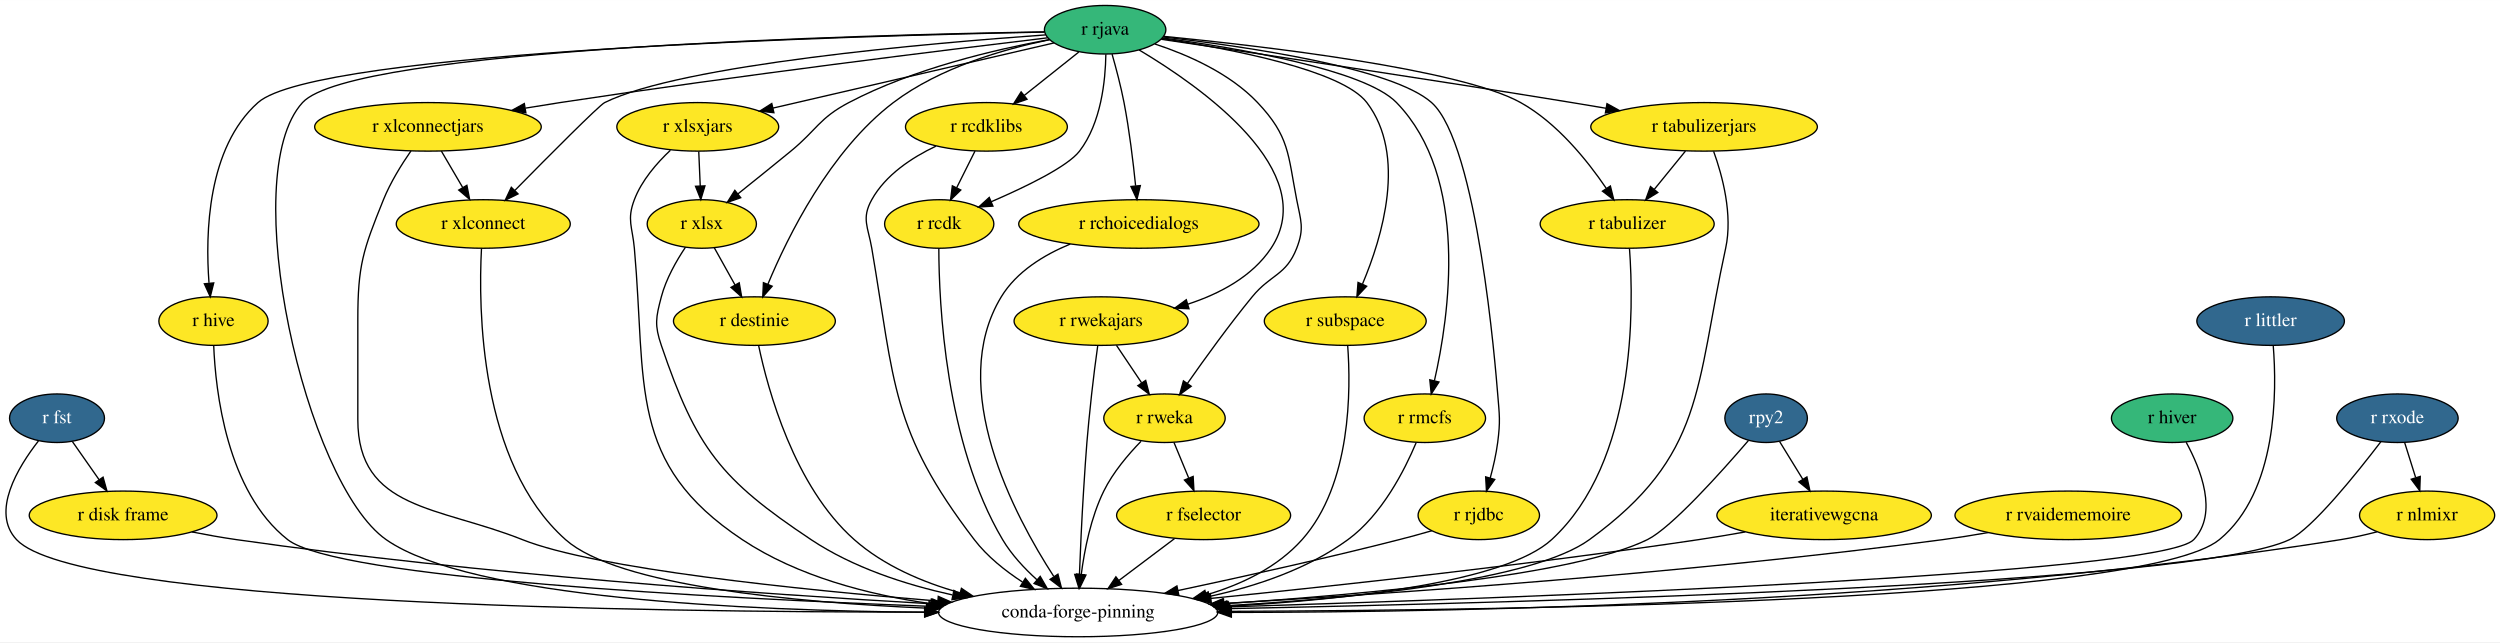
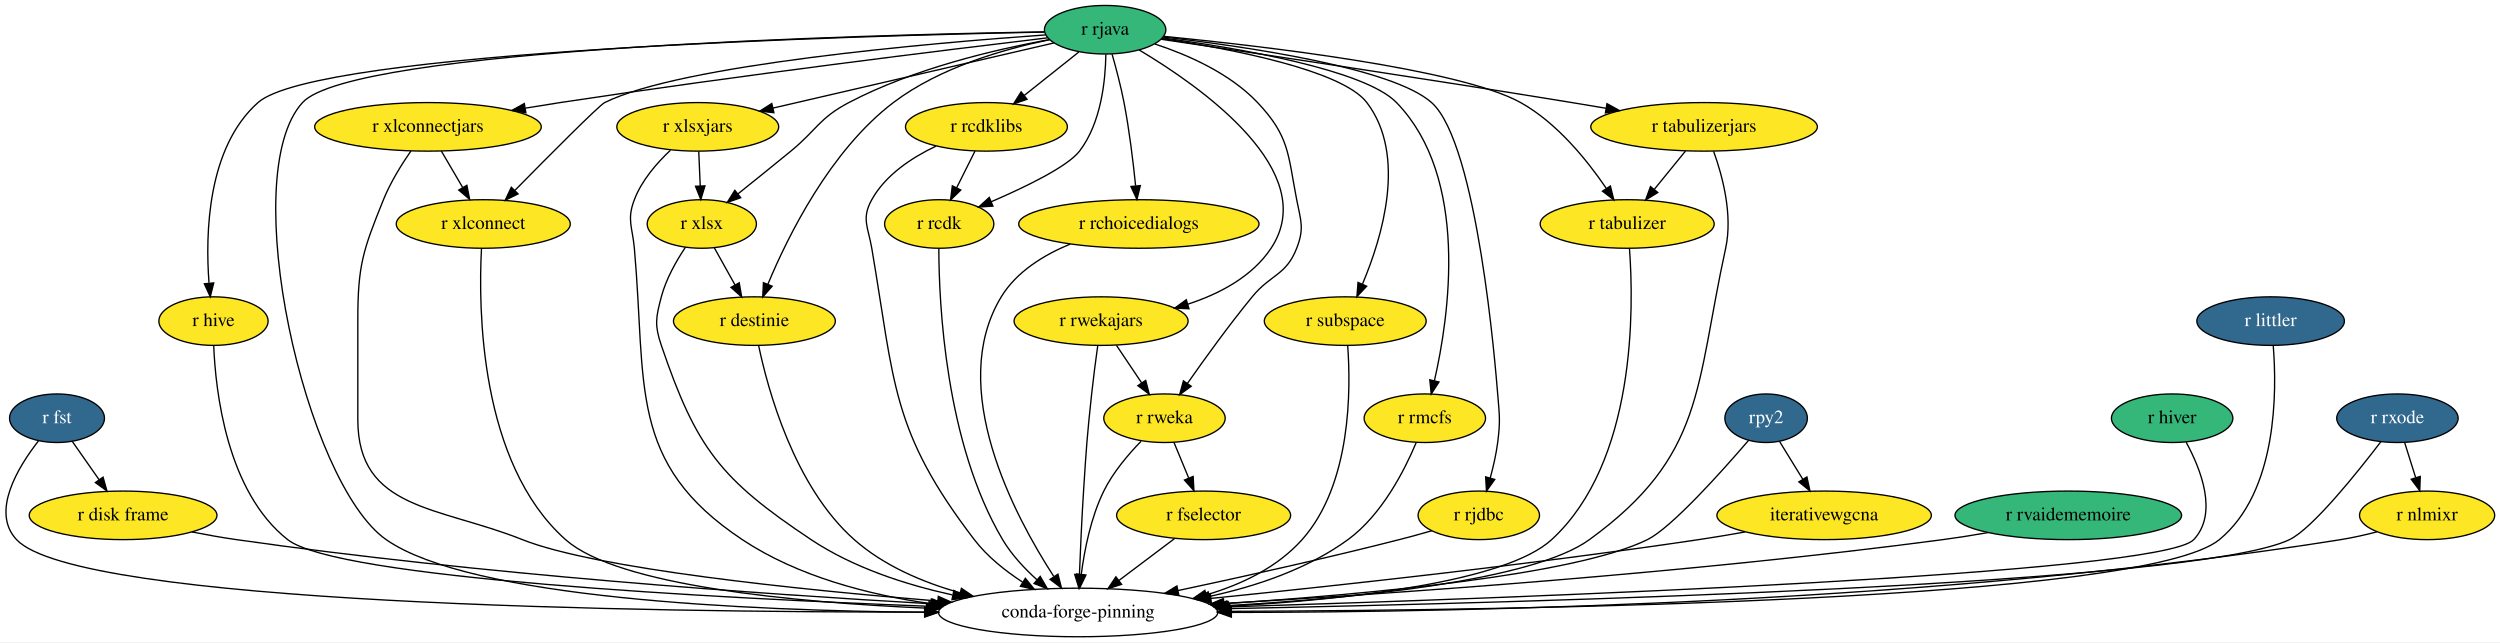
<svg xmlns="http://www.w3.org/2000/svg" xmlns:xlink="http://www.w3.org/1999/xlink" width="1853pt" height="476pt" viewBox="0.00 0.00 1853.30 476.00">
  <g id="graph0" class="graph" transform="scale(1 1) rotate(0) translate(4 472)">
    <polygon fill="white" stroke="transparent" points="-4,4 -4,-472 1849.3,-472 1849.3,4 -4,4" />
    <g id="node1" class="node">
      <g id="a_node1">
        <a xlink:href="https://github.com/conda-forge/r-fst-feedstock/pull/11" xlink:title="r fst">
          <ellipse fill="#31688e" stroke="black" cx="38.26" cy="-162" rx="35.19" ry="18" />
          <text text-anchor="middle" x="38.26" y="-158.3" font-family="Times,serif" font-size="14.00" fill="white">r fst</text>
        </a>
      </g>
    </g>
    <g id="node2" class="node">
      <g id="a_node2">
        <a xlink:href="https://github.com/conda-forge/r-disk.frame-feedstock" xlink:title="r disk frame">
          <ellipse fill="#fde725" stroke="black" cx="87.26" cy="-90" rx="69.59" ry="18" />
          <text text-anchor="middle" x="87.26" y="-86.3" font-family="Times,serif" font-size="14.00">r disk frame</text>
        </a>
      </g>
    </g>
    <g id="edge1" class="edge">
      <path fill="none" stroke="black" d="M49.62,-144.76C55.51,-136.35 62.83,-125.89 69.45,-116.44" />
      <polygon fill="black" stroke="black" points="72.4,-118.32 75.27,-108.12 66.67,-114.31 72.4,-118.32" />
    </g>
    <g id="node3" class="node">
      <ellipse fill="none" stroke="black" cx="795.26" cy="-18" rx="103.5" ry="18" />
      <text text-anchor="middle" x="795.26" y="-14.3" font-family="Times,serif" font-size="14.00">conda-forge-pinning</text>
    </g>
    <g id="edge2" class="edge">
      <path fill="none" stroke="black" d="M24.5,-145.16C9.23,-125.62 -10.9,-92.49 8.26,-72 53.18,-23.95 473.97,-18.17 681.13,-18.28" />
      <polygon fill="black" stroke="black" points="681.43,-21.78 691.44,-18.29 681.44,-14.78 681.43,-21.78" />
    </g>
    <g id="edge3" class="edge">
      <path fill="none" stroke="black" d="M138.18,-77.72C149.06,-75.58 160.51,-73.54 171.26,-72 351.18,-46.24 562.22,-31.52 687,-24.41" />
      <polygon fill="black" stroke="black" points="687.53,-27.89 697.32,-23.83 687.14,-20.9 687.53,-27.89" />
    </g>
    <g id="node4" class="node">
      <g id="a_node4">
        <a xlink:href="https://github.com/conda-forge/r-hive-feedstock" xlink:title="r hive">
          <ellipse fill="#fde725" stroke="black" cx="154.26" cy="-234" rx="40.5" ry="18" />
          <text text-anchor="middle" x="154.26" y="-230.3" font-family="Times,serif" font-size="14.00">r hive</text>
        </a>
      </g>
    </g>
    <g id="edge4" class="edge">
      <path fill="none" stroke="black" d="M154.42,-215.99C155.76,-182.37 163.97,-107.58 209.26,-72 245.68,-43.38 524.7,-28.71 684.23,-22.59" />
      <polygon fill="black" stroke="black" points="684.71,-26.07 694.57,-22.2 684.44,-19.08 684.71,-26.07" />
    </g>
    <g id="node5" class="node">
      <g id="a_node5">
        <a xlink:href="https://github.com/conda-forge/r-rjava-feedstock" xlink:title="r rjava">
          <ellipse fill="#35b779" stroke="black" cx="815.26" cy="-450" rx="45" ry="18" />
          <text text-anchor="middle" x="815.26" y="-446.3" font-family="Times,serif" font-size="14.00">r rjava</text>
        </a>
      </g>
    </g>
    <g id="edge5" class="edge">
      <path fill="none" stroke="black" d="M769.99,-448.4C637.45,-446.19 257.18,-436.36 220.26,-396 170.78,-341.91 222.2,-114.03 282.26,-72 344.59,-28.38 550.25,-19.31 681.46,-18.15" />
      <polygon fill="black" stroke="black" points="681.59,-21.65 691.56,-18.08 681.54,-14.65 681.59,-21.65" />
    </g>
    <g id="edge6" class="edge">
      <path fill="none" stroke="black" d="M770.31,-448.26C633.79,-445.61 230.66,-434.56 187.26,-396 149.66,-362.6 148.19,-298.86 150.93,-262.4" />
      <polygon fill="black" stroke="black" points="154.45,-262.31 151.87,-252.03 147.48,-261.67 154.45,-262.31" />
    </g>
    <g id="node6" class="node">
      <g id="a_node6">
        <a xlink:href="https://github.com/conda-forge/r-xlsx-feedstock" xlink:title="r xlsx">
          <ellipse fill="#fde725" stroke="black" cx="516.26" cy="-306" rx="40.5" ry="18" />
          <text text-anchor="middle" x="516.26" y="-302.3" font-family="Times,serif" font-size="14.00">r xlsx</text>
        </a>
      </g>
    </g>
    <g id="edge7" class="edge">
      <path fill="none" stroke="black" d="M774.09,-442.73C734.29,-435.48 673.14,-421.2 625.26,-396 603.2,-384.39 601.53,-375.8 582.26,-360 569.42,-349.48 555.07,-337.92 543.03,-328.3" />
      <polygon fill="black" stroke="black" points="545.11,-325.48 535.12,-321.98 540.75,-330.95 545.11,-325.48" />
    </g>
    <g id="node7" class="node">
      <g id="a_node7">
        <a xlink:href="https://github.com/conda-forge/r-xlsxjars-feedstock" xlink:title="r xlsxjars">
          <ellipse fill="#fde725" stroke="black" cx="513.26" cy="-378" rx="60" ry="18" />
          <text text-anchor="middle" x="513.26" y="-374.3" font-family="Times,serif" font-size="14.00">r xlsxjars</text>
        </a>
      </g>
    </g>
    <g id="edge8" class="edge">
      <path fill="none" stroke="black" d="M777.31,-440.21C724.79,-428.03 629.57,-405.96 568.97,-391.91" />
      <polygon fill="black" stroke="black" points="569.71,-388.49 559.18,-389.64 568.13,-395.31 569.71,-388.49" />
    </g>
    <g id="node8" class="node">
      <g id="a_node8">
        <a xlink:href="https://github.com/conda-forge/r-xlconnectjars-feedstock" xlink:title="r xlconnectjars">
          <ellipse fill="#fde725" stroke="black" cx="313.26" cy="-378" rx="84" ry="18" />
          <text text-anchor="middle" x="313.26" y="-374.3" font-family="Times,serif" font-size="14.00">r xlconnectjars</text>
        </a>
      </g>
    </g>
    <g id="edge9" class="edge">
      <path fill="none" stroke="black" d="M772.72,-444.01C698.98,-435.22 542.73,-416.02 411.26,-396 402.91,-394.73 394.18,-393.32 385.52,-391.88" />
      <polygon fill="black" stroke="black" points="385.85,-388.39 375.41,-390.18 384.69,-395.29 385.85,-388.39" />
    </g>
    <g id="node9" class="node">
      <g id="a_node9">
        <a xlink:href="https://github.com/conda-forge/r-xlconnect-feedstock" xlink:title="r xlconnect">
          <ellipse fill="#fde725" stroke="black" cx="354.26" cy="-306" rx="64.5" ry="18" />
          <text text-anchor="middle" x="354.26" y="-302.3" font-family="Times,serif" font-size="14.00">r xlconnect</text>
        </a>
      </g>
    </g>
    <g id="edge10" class="edge">
      <path fill="none" stroke="black" d="M771.12,-446.17C685.64,-440.11 500.93,-424.14 444.26,-396 440.14,-393.95 402.89,-356.5 377.63,-330.84" />
      <polygon fill="black" stroke="black" points="380.04,-328.3 370.54,-323.63 375.05,-333.21 380.04,-328.3" />
    </g>
    <g id="node10" class="node">
      <g id="a_node10">
        <a xlink:href="https://github.com/conda-forge/r-rcdklibs-feedstock" xlink:title="r rcdklibs">
          <ellipse fill="#fde725" stroke="black" cx="727.26" cy="-378" rx="60" ry="18" />
          <text text-anchor="middle" x="727.26" y="-374.3" font-family="Times,serif" font-size="14.00">r rcdklibs</text>
        </a>
      </g>
    </g>
    <g id="edge11" class="edge">
      <path fill="none" stroke="black" d="M795.73,-433.46C783.82,-423.99 768.4,-411.73 755.22,-401.24" />
      <polygon fill="black" stroke="black" points="757.35,-398.46 747.34,-394.98 752.99,-403.94 757.35,-398.46" />
    </g>
    <g id="node11" class="node">
      <g id="a_node11">
        <a xlink:href="https://github.com/conda-forge/r-rcdk-feedstock" xlink:title="r rcdk">
          <ellipse fill="#fde725" stroke="black" cx="692.26" cy="-306" rx="40.5" ry="18" />
          <text text-anchor="middle" x="692.26" y="-302.3" font-family="Times,serif" font-size="14.00">r rcdk</text>
        </a>
      </g>
    </g>
    <g id="edge12" class="edge">
      <path fill="none" stroke="black" d="M815.79,-431.8C815.52,-412.42 812.33,-380.93 796.26,-360 787.52,-348.62 756.62,-333.61 730.76,-322.47" />
      <polygon fill="black" stroke="black" points="732.08,-319.23 721.51,-318.56 729.36,-325.68 732.08,-319.23" />
    </g>
    <g id="node12" class="node">
      <g id="a_node12">
        <a xlink:href="https://github.com/conda-forge/r-rchoicedialogs-feedstock" xlink:title="r rchoicedialogs">
          <ellipse fill="#fde725" stroke="black" cx="840.26" cy="-306" rx="89.08" ry="18" />
          <text text-anchor="middle" x="840.26" y="-302.3" font-family="Times,serif" font-size="14.00">r rchoicedialogs</text>
        </a>
      </g>
    </g>
    <g id="edge13" class="edge">
      <path fill="none" stroke="black" d="M820.39,-431.95C823.34,-421.63 826.91,-408.15 829.26,-396 833.21,-375.49 836.05,-352.04 837.84,-334.35" />
      <polygon fill="black" stroke="black" points="841.35,-334.46 838.83,-324.17 834.38,-333.79 841.35,-334.46" />
    </g>
    <g id="node13" class="node">
      <g id="a_node13">
        <a xlink:href="https://github.com/conda-forge/r-rwekajars-feedstock" xlink:title="r rwekajars">
          <ellipse fill="#fde725" stroke="black" cx="812.26" cy="-234" rx="64.5" ry="18" />
          <text text-anchor="middle" x="812.26" y="-230.3" font-family="Times,serif" font-size="14.00">r rwekajars</text>
        </a>
      </g>
    </g>
    <g id="edge14" class="edge">
      <path fill="none" stroke="black" d="M840.41,-435.03C886.37,-407.67 975.92,-344.7 938.26,-288 924.24,-266.89 899.99,-254.17 876.48,-246.51" />
      <polygon fill="black" stroke="black" points="877.42,-243.14 866.84,-243.63 875.42,-249.85 877.42,-243.14" />
    </g>
    <g id="node14" class="node">
      <g id="a_node14">
        <a xlink:href="https://github.com/conda-forge/r-rweka-feedstock" xlink:title="r rweka">
          <ellipse fill="#fde725" stroke="black" cx="859.26" cy="-162" rx="45" ry="18" />
          <text text-anchor="middle" x="859.26" y="-158.3" font-family="Times,serif" font-size="14.00">r rweka</text>
        </a>
      </g>
    </g>
    <g id="edge15" class="edge">
      <path fill="none" stroke="black" d="M852.05,-439.45C876.48,-431.43 907.71,-417.72 928.26,-396 951.96,-370.94 950.69,-357.87 957.26,-324 960.3,-308.29 963.06,-302.91 957.26,-288 949.39,-267.77 938.01,-268.79 924.26,-252 907.06,-231.01 888.98,-205.97 876.26,-187.8" />
      <polygon fill="black" stroke="black" points="879.06,-185.7 870.47,-179.49 873.31,-189.69 879.06,-185.7" />
    </g>
    <g id="node15" class="node">
      <g id="a_node15">
        <a xlink:href="https://github.com/conda-forge/r-subspace-feedstock" xlink:title="r subspace">
          <ellipse fill="#fde725" stroke="black" cx="993.26" cy="-234" rx="60" ry="18" />
          <text text-anchor="middle" x="993.26" y="-230.3" font-family="Times,serif" font-size="14.00">r subspace</text>
        </a>
      </g>
    </g>
    <g id="edge16" class="edge">
      <path fill="none" stroke="black" d="M857.43,-443.47C908.78,-435.77 990.93,-420.01 1009.26,-396 1039.04,-356.98 1020.71,-296.21 1006.07,-261.57" />
      <polygon fill="black" stroke="black" points="1009.14,-259.85 1001.89,-252.12 1002.74,-262.68 1009.14,-259.85" />
    </g>
    <g id="node16" class="node">
      <g id="a_node16">
        <a xlink:href="https://github.com/conda-forge/r-rmcfs-feedstock" xlink:title="r rmcfs">
          <ellipse fill="#fde725" stroke="black" cx="1052.26" cy="-162" rx="45" ry="18" />
          <text text-anchor="middle" x="1052.26" y="-158.3" font-family="Times,serif" font-size="14.00">r rmcfs</text>
        </a>
      </g>
    </g>
    <g id="edge17" class="edge">
      <path fill="none" stroke="black" d="M857.94,-443.91C913.83,-436.37 1007.51,-420.44 1031.26,-396 1085.32,-340.37 1070.4,-238.06 1059.34,-189.69" />
      <polygon fill="black" stroke="black" points="1062.74,-188.85 1057,-179.95 1055.94,-190.49 1062.74,-188.85" />
    </g>
    <g id="node17" class="node">
      <g id="a_node17">
        <a xlink:href="https://github.com/conda-forge/r-rjdbc-feedstock" xlink:title="r rjdbc">
          <ellipse fill="#fde725" stroke="black" cx="1092.26" cy="-90" rx="45" ry="18" />
          <text text-anchor="middle" x="1092.26" y="-86.3" font-family="Times,serif" font-size="14.00">r rjdbc</text>
        </a>
      </g>
    </g>
    <g id="edge18" class="edge">
      <path fill="none" stroke="black" d="M858.41,-444.61C919.83,-437.55 1028.23,-421.77 1057.26,-396 1091.5,-365.6 1104.8,-197.63 1106.26,-180 1107.58,-164.05 1108.32,-159.87 1106.26,-144 1105.13,-135.28 1102.99,-125.95 1100.71,-117.58" />
      <polygon fill="black" stroke="black" points="1104.07,-116.6 1097.94,-107.96 1097.35,-118.54 1104.07,-116.6" />
    </g>
    <g id="node18" class="node">
      <g id="a_node18">
        <a xlink:href="https://github.com/conda-forge/r-tabulizer-feedstock" xlink:title="r tabulizer">
          <ellipse fill="#fde725" stroke="black" cx="1202.26" cy="-306" rx="64.5" ry="18" />
          <text text-anchor="middle" x="1202.26" y="-302.3" font-family="Times,serif" font-size="14.00">r tabulizer</text>
        </a>
      </g>
    </g>
    <g id="edge19" class="edge">
      <path fill="none" stroke="black" d="M858.59,-445.1C932.31,-437.89 1078.51,-420.89 1123.26,-396 1150.31,-380.95 1172.76,-353.03 1186.72,-332.46" />
      <polygon fill="black" stroke="black" points="1189.8,-334.16 1192.35,-323.88 1183.94,-330.32 1189.8,-334.16" />
    </g>
    <g id="node19" class="node">
      <g id="a_node19">
        <a xlink:href="https://github.com/conda-forge/r-tabulizerjars-feedstock" xlink:title="r tabulizerjars">
          <ellipse fill="#fde725" stroke="black" cx="1259.26" cy="-378" rx="84" ry="18" />
          <text text-anchor="middle" x="1259.26" y="-374.3" font-family="Times,serif" font-size="14.00">r tabulizerjars</text>
        </a>
      </g>
    </g>
    <g id="edge20" class="edge">
      <path fill="none" stroke="black" d="M856.84,-442.9C921.86,-433.31 1051.5,-413.92 1161.26,-396 1169.46,-394.66 1178.05,-393.22 1186.59,-391.77" />
      <polygon fill="black" stroke="black" points="1187.29,-395.2 1196.55,-390.07 1186.11,-388.3 1187.29,-395.2" />
    </g>
    <g id="node20" class="node">
      <g id="a_node20">
        <a xlink:href="https://github.com/conda-forge/r-destinie-feedstock" xlink:title="r destinie">
          <ellipse fill="#fde725" stroke="black" cx="555.26" cy="-234" rx="60" ry="18" />
          <text text-anchor="middle" x="555.26" y="-230.3" font-family="Times,serif" font-size="14.00">r destinie</text>
        </a>
      </g>
    </g>
    <g id="edge21" class="edge">
      <path fill="none" stroke="black" d="M774.13,-442.62C740.3,-435.71 692.51,-422.01 658.26,-396 611.39,-360.42 580.03,-296.88 565.18,-261.19" />
      <polygon fill="black" stroke="black" points="568.42,-259.87 561.43,-251.91 561.93,-262.49 568.42,-259.87" />
    </g>
    <g id="edge22" class="edge">
      <path fill="none" stroke="black" d="M504.15,-288.78C497.44,-278.75 489.76,-265.29 486.26,-252 482.18,-236.53 481.1,-231.15 486.26,-216 512.32,-139.51 530.01,-116.81 597.26,-72 628.25,-51.35 667,-38.72 701.98,-31.01" />
      <polygon fill="black" stroke="black" points="703.15,-34.34 712.22,-28.87 701.71,-27.49 703.15,-34.34" />
    </g>
    <g id="edge23" class="edge">
      <path fill="none" stroke="black" d="M525.5,-288.41C530.1,-280.16 535.75,-270.01 540.9,-260.78" />
      <polygon fill="black" stroke="black" points="544,-262.4 545.81,-251.96 537.89,-258.99 544,-262.4" />
    </g>
    <g id="edge24" class="edge">
      <path fill="none" stroke="black" d="M492.97,-360.63C482.87,-351.14 471.67,-338.26 466.26,-324 460.58,-309.04 464.83,-303.94 466.26,-288 475.39,-186.04 461.01,-128.68 546.26,-72 587.23,-44.76 639.66,-31.18 685.83,-24.55" />
      <polygon fill="black" stroke="black" points="686.44,-28 695.89,-23.19 685.51,-21.06 686.44,-28" />
    </g>
    <g id="edge25" class="edge">
      <path fill="none" stroke="black" d="M514,-359.7C514.33,-351.98 514.73,-342.71 515.1,-334.11" />
      <polygon fill="black" stroke="black" points="518.59,-334.25 515.52,-324.1 511.6,-333.95 518.59,-334.25" />
    </g>
    <g id="edge26" class="edge">
      <path fill="none" stroke="black" d="M300.65,-360.15C293.7,-350.12 285.45,-336.87 280.26,-324 265.12,-286.49 261.26,-275.45 261.26,-235 261.26,-235 261.26,-235 261.26,-161 261.26,-93.88 320.91,-96.84 383.26,-72 437.48,-50.4 587.84,-34.93 691.09,-26.47" />
      <polygon fill="black" stroke="black" points="691.56,-29.94 701.24,-25.65 690.99,-22.96 691.56,-29.94" />
    </g>
    <g id="edge27" class="edge">
      <path fill="none" stroke="black" d="M323.18,-360.05C327.95,-351.92 333.76,-342 339.06,-332.94" />
      <polygon fill="black" stroke="black" points="342.11,-334.67 344.14,-324.28 336.07,-331.14 342.11,-334.67" />
    </g>
    <g id="edge28" class="edge">
      <path fill="none" stroke="black" d="M352.93,-287.72C350.61,-244.1 351.19,-128.95 415.26,-72 453.84,-37.7 585.03,-25.51 682.53,-21.22" />
      <polygon fill="black" stroke="black" points="682.9,-24.71 692.75,-20.8 682.61,-17.72 682.9,-24.71" />
    </g>
    <g id="edge29" class="edge">
      <path fill="none" stroke="black" d="M689.79,-363.68C672.02,-355.25 652.47,-342.4 642.26,-324 634.49,-310.01 639.56,-303.77 642.26,-288 659.39,-187.68 656.41,-152.82 718.26,-72 727.79,-59.54 741.11,-48.93 753.99,-40.55" />
      <polygon fill="black" stroke="black" points="756.12,-43.35 762.79,-35.11 752.44,-37.4 756.12,-43.35" />
    </g>
    <g id="edge30" class="edge">
      <path fill="none" stroke="black" d="M718.79,-360.05C714.7,-351.89 709.71,-341.91 705.17,-332.82" />
      <polygon fill="black" stroke="black" points="708.25,-331.17 700.65,-323.79 701.99,-334.3 708.25,-331.17" />
    </g>
    <g id="edge31" class="edge">
      <path fill="none" stroke="black" d="M691.97,-287.84C692.05,-247.31 696.73,-143.69 739.26,-72 745.82,-60.94 755.35,-50.71 764.69,-42.25" />
      <polygon fill="black" stroke="black" points="767.13,-44.77 772.42,-35.59 762.56,-39.47 767.13,-44.77" />
    </g>
    <g id="edge32" class="edge">
      <path fill="none" stroke="black" d="M789.42,-291.14C769.9,-283.07 749.6,-270.68 738.26,-252 697.41,-184.73 747.93,-89.81 777.18,-44.72" />
      <polygon fill="black" stroke="black" points="780.27,-46.4 782.89,-36.13 774.44,-42.52 780.27,-46.4" />
    </g>
    <g id="edge33" class="edge">
      <path fill="none" stroke="black" d="M809.78,-215.84C808.33,-205.48 806.55,-192 805.26,-180 801.82,-148.07 801.31,-140.05 799.26,-108 797.93,-87.29 796.9,-63.85 796.21,-46.22" />
      <polygon fill="black" stroke="black" points="799.7,-45.93 795.83,-36.07 792.71,-46.2 799.7,-45.93" />
    </g>
    <g id="edge34" class="edge">
      <path fill="none" stroke="black" d="M823.64,-216.05C829.23,-207.71 836.1,-197.49 842.3,-188.25" />
      <polygon fill="black" stroke="black" points="845.32,-190.04 847.99,-179.79 839.5,-186.14 845.32,-190.04" />
    </g>
    <g id="edge35" class="edge">
      <path fill="none" stroke="black" d="M841.87,-144.9C832.33,-135.11 821.08,-121.86 814.26,-108 804.7,-88.56 799.93,-64.42 797.56,-46.19" />
      <polygon fill="black" stroke="black" points="801.03,-45.75 796.42,-36.21 794.08,-46.54 801.03,-45.75" />
    </g>
    <g id="node21" class="node">
      <g id="a_node21">
        <a xlink:href="https://github.com/conda-forge/r-fselector-feedstock" xlink:title="r fselector">
          <ellipse fill="#fde725" stroke="black" cx="888.26" cy="-90" rx="64.5" ry="18" />
          <text text-anchor="middle" x="888.26" y="-86.3" font-family="Times,serif" font-size="14.00">r fselector</text>
        </a>
      </g>
    </g>
    <g id="edge36" class="edge">
      <path fill="none" stroke="black" d="M866.28,-144.05C869.54,-136.18 873.5,-126.62 877.16,-117.79" />
      <polygon fill="black" stroke="black" points="880.51,-118.85 881.1,-108.28 874.04,-116.17 880.51,-118.85" />
    </g>
    <g id="edge37" class="edge">
      <path fill="none" stroke="black" d="M995.05,-216C997.48,-183.7 997.89,-113.02 961.26,-72 942.86,-51.4 916.48,-38.75 890.14,-31.01" />
      <polygon fill="black" stroke="black" points="891.02,-27.62 880.45,-28.37 889.18,-34.37 891.02,-27.62" />
    </g>
    <g id="edge38" class="edge">
      <path fill="none" stroke="black" d="M1045.81,-143.84C1037.33,-123.6 1020.46,-90.38 995.26,-72 965.54,-50.33 927.6,-37.51 892.77,-29.94" />
      <polygon fill="black" stroke="black" points="893.05,-26.42 882.56,-27.84 891.65,-33.28 893.05,-26.42" />
    </g>
    <g id="edge39" class="edge">
      <path fill="none" stroke="black" d="M1057.41,-78.58C1049.5,-76.31 1041.11,-74 1033.26,-72 978.59,-58.05 916.34,-44.26 869.22,-34.25" />
      <polygon fill="black" stroke="black" points="869.91,-30.82 859.4,-32.17 868.46,-37.66 869.91,-30.82" />
    </g>
    <g id="edge40" class="edge">
      <path fill="none" stroke="black" d="M1203.96,-287.81C1207.21,-244.38 1209.1,-129.66 1146.26,-72 1111.99,-40.56 996.12,-27.77 906.78,-22.57" />
      <polygon fill="black" stroke="black" points="906.75,-19.06 896.57,-22 906.36,-26.05 906.75,-19.06" />
    </g>
    <g id="edge41" class="edge">
      <path fill="none" stroke="black" d="M1266.34,-359.86C1272.83,-341.89 1280.68,-312.85 1275.26,-288 1252.66,-184.46 1259.97,-134.32 1174.26,-72 1132.54,-41.67 1002.03,-28.64 905.76,-23.07" />
      <polygon fill="black" stroke="black" points="905.86,-19.57 895.68,-22.51 905.47,-26.56 905.86,-19.57" />
    </g>
    <g id="edge42" class="edge">
      <path fill="none" stroke="black" d="M1245.46,-360.05C1238.53,-351.54 1230,-341.07 1222.36,-331.68" />
      <polygon fill="black" stroke="black" points="1224.96,-329.33 1215.93,-323.79 1219.53,-333.75 1224.96,-329.33" />
    </g>
    <g id="edge43" class="edge">
      <path fill="none" stroke="black" d="M558.37,-215.95C565.22,-183.25 584.68,-111.45 629.26,-72 651.14,-52.63 680.15,-40.33 707.79,-32.53" />
      <polygon fill="black" stroke="black" points="708.73,-35.9 717.49,-29.95 706.93,-29.13 708.73,-35.9" />
    </g>
    <g id="edge49" class="edge">
      <path fill="none" stroke="black" d="M866.69,-72.76C854.42,-63.53 838.87,-51.83 825.42,-41.7" />
      <polygon fill="black" stroke="black" points="827.45,-38.85 817.36,-35.63 823.24,-44.44 827.45,-38.85" />
    </g>
    <g id="node22" class="node">
      <g id="a_node22">
        <a xlink:href="https://github.com/conda-forge/rpy2-feedstock/pull/55" xlink:title="rpy2">
          <ellipse fill="#31688e" stroke="black" cx="1305.26" cy="-162" rx="30.59" ry="18" />
          <text text-anchor="middle" x="1305.26" y="-158.3" font-family="Times,serif" font-size="14.00" fill="white">rpy2</text>
        </a>
      </g>
    </g>
    <g id="edge44" class="edge">
      <path fill="none" stroke="black" d="M1292.22,-145.56C1272.4,-122.49 1235.09,-80.79 1217.26,-72 1163.76,-45.63 1009.75,-31.44 903.38,-24.55" />
      <polygon fill="black" stroke="black" points="903.44,-21.05 893.23,-23.91 902.99,-28.03 903.44,-21.05" />
    </g>
    <g id="node23" class="node">
      <g id="a_node23">
        <a xlink:href="https://github.com/conda-forge/iterativewgcna-feedstock" xlink:title="iterativewgcna">
          <ellipse fill="#fde725" stroke="black" cx="1348.26" cy="-90" rx="79.5" ry="18" />
          <text text-anchor="middle" x="1348.26" y="-86.3" font-family="Times,serif" font-size="14.00">iterativewgcna</text>
        </a>
      </g>
    </g>
    <g id="edge45" class="edge">
      <path fill="none" stroke="black" d="M1315.23,-144.76C1320.34,-136.44 1326.69,-126.1 1332.46,-116.73" />
      <polygon fill="black" stroke="black" points="1335.49,-118.48 1337.74,-108.12 1329.52,-114.81 1335.49,-118.48" />
    </g>
    <g id="edge46" class="edge">
      <path fill="none" stroke="black" d="M1289.82,-77.71C1278.38,-75.67 1266.46,-73.67 1255.26,-72 1130.97,-53.5 986.97,-37.83 893.66,-28.44" />
      <polygon fill="black" stroke="black" points="893.97,-24.95 883.67,-27.43 893.27,-31.92 893.97,-24.95" />
    </g>
    <g id="node24" class="node">
      <g id="a_node24">
        <a xlink:href="https://github.com/conda-forge/r-rvaidememoire-feedstock" xlink:title="r rvaidememoire">
-           <ellipse fill="#fde725" stroke="black" cx="1529.26" cy="-90" rx="84" ry="18" />
+           <ellipse fill="#35b779" stroke="black" cx="1529.26" cy="-90" rx="84" ry="18" />
          <text text-anchor="middle" x="1529.26" y="-86.3" font-family="Times,serif" font-size="14.00">r rvaidememoire</text>
        </a>
      </g>
    </g>
    <g id="edge47" class="edge">
      <path fill="none" stroke="black" d="M1469.86,-77.24C1458.73,-75.3 1447.16,-73.44 1436.26,-72 1249.53,-47.27 1030.58,-32.12 902.94,-24.66" />
      <polygon fill="black" stroke="black" points="902.95,-21.16 892.77,-24.07 902.55,-28.15 902.95,-21.16" />
    </g>
    <g id="node25" class="node">
      <g id="a_node25">
        <a xlink:href="https://github.com/conda-forge/r-hiver-feedstock" xlink:title="r hiver">
          <ellipse fill="#35b779" stroke="black" cx="1606.26" cy="-162" rx="45" ry="18" />
          <text text-anchor="middle" x="1606.26" y="-158.3" font-family="Times,serif" font-size="14.00">r hiver</text>
        </a>
      </g>
    </g>
    <g id="edge48" class="edge">
      <path fill="none" stroke="black" d="M1616.64,-144.21C1627.47,-124.33 1640.52,-91.47 1622.26,-72 1598.17,-46.32 1127.3,-28.92 907.06,-22.16" />
      <polygon fill="black" stroke="black" points="906.86,-18.65 896.76,-21.84 906.65,-25.65 906.86,-18.65" />
    </g>
    <g id="node26" class="node">
      <g id="a_node26">
        <a xlink:href="https://github.com/conda-forge/r-littler-feedstock/pull/2" xlink:title="r littler">
          <ellipse fill="#31688e" stroke="black" cx="1679.26" cy="-234" rx="54.69" ry="18" />
          <text text-anchor="middle" x="1679.26" y="-230.3" font-family="Times,serif" font-size="14.00" fill="white">r littler</text>
        </a>
      </g>
    </g>
    <g id="edge50" class="edge">
      <path fill="none" stroke="black" d="M1681.18,-215.99C1683.93,-182.36 1684.53,-107.55 1641.26,-72 1585.99,-26.6 1126.75,-19.59 908.99,-18.84" />
      <polygon fill="black" stroke="black" points="908.81,-15.34 898.8,-18.81 908.79,-22.34 908.81,-15.34" />
    </g>
    <g id="node27" class="node">
      <g id="a_node27">
        <a xlink:href="https://github.com/conda-forge/r-rxode-feedstock/pull/3" xlink:title="r rxode">
          <ellipse fill="#31688e" stroke="black" cx="1773.26" cy="-162" rx="45" ry="18" />
          <text text-anchor="middle" x="1773.26" y="-158.3" font-family="Times,serif" font-size="14.00" fill="white">r rxode</text>
        </a>
      </g>
    </g>
    <g id="edge51" class="edge">
      <path fill="none" stroke="black" d="M1761.04,-144.66C1743.18,-121.27 1710.2,-80.16 1693.26,-72 1624.23,-38.76 1133.38,-25.34 907.95,-20.88" />
      <polygon fill="black" stroke="black" points="907.81,-17.38 897.75,-20.68 907.68,-24.38 907.81,-17.38" />
    </g>
    <g id="node28" class="node">
      <g id="a_node28">
        <a xlink:href="https://github.com/conda-forge/r-nlmixr-feedstock" xlink:title="r nlmixr">
          <ellipse fill="#fde725" stroke="black" cx="1795.26" cy="-90" rx="50.09" ry="18" />
          <text text-anchor="middle" x="1795.26" y="-86.3" font-family="Times,serif" font-size="14.00">r nlmixr</text>
        </a>
      </g>
    </g>
    <g id="edge52" class="edge">
      <path fill="none" stroke="black" d="M1778.58,-144.05C1781.03,-136.26 1784,-126.82 1786.75,-118.08" />
      <polygon fill="black" stroke="black" points="1790.17,-118.86 1789.83,-108.28 1783.49,-116.77 1790.17,-118.86" />
    </g>
    <g id="edge53" class="edge">
      <path fill="none" stroke="black" d="M1758.31,-77.82C1749.51,-75.54 1740.11,-73.41 1731.26,-72 1437.4,-25.15 1085.88,-18.19 908.93,-18.03" />
      <polygon fill="black" stroke="black" points="908.83,-14.53 898.83,-18.03 908.83,-21.53 908.83,-14.53" />
    </g>
  </g>
</svg>
